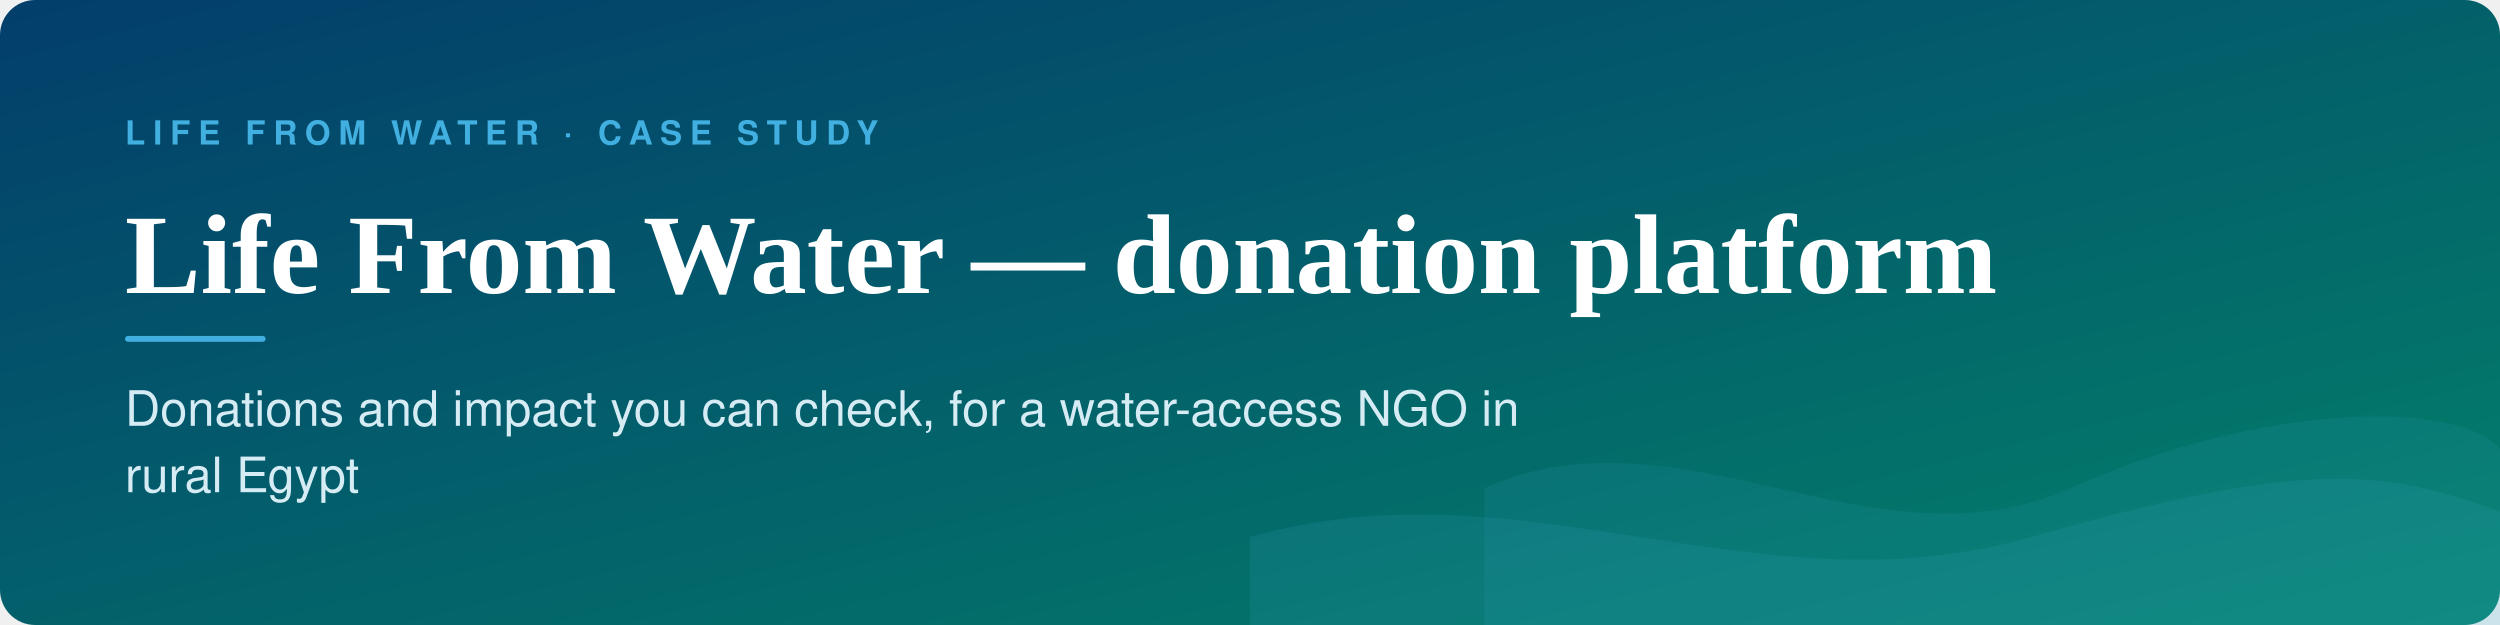
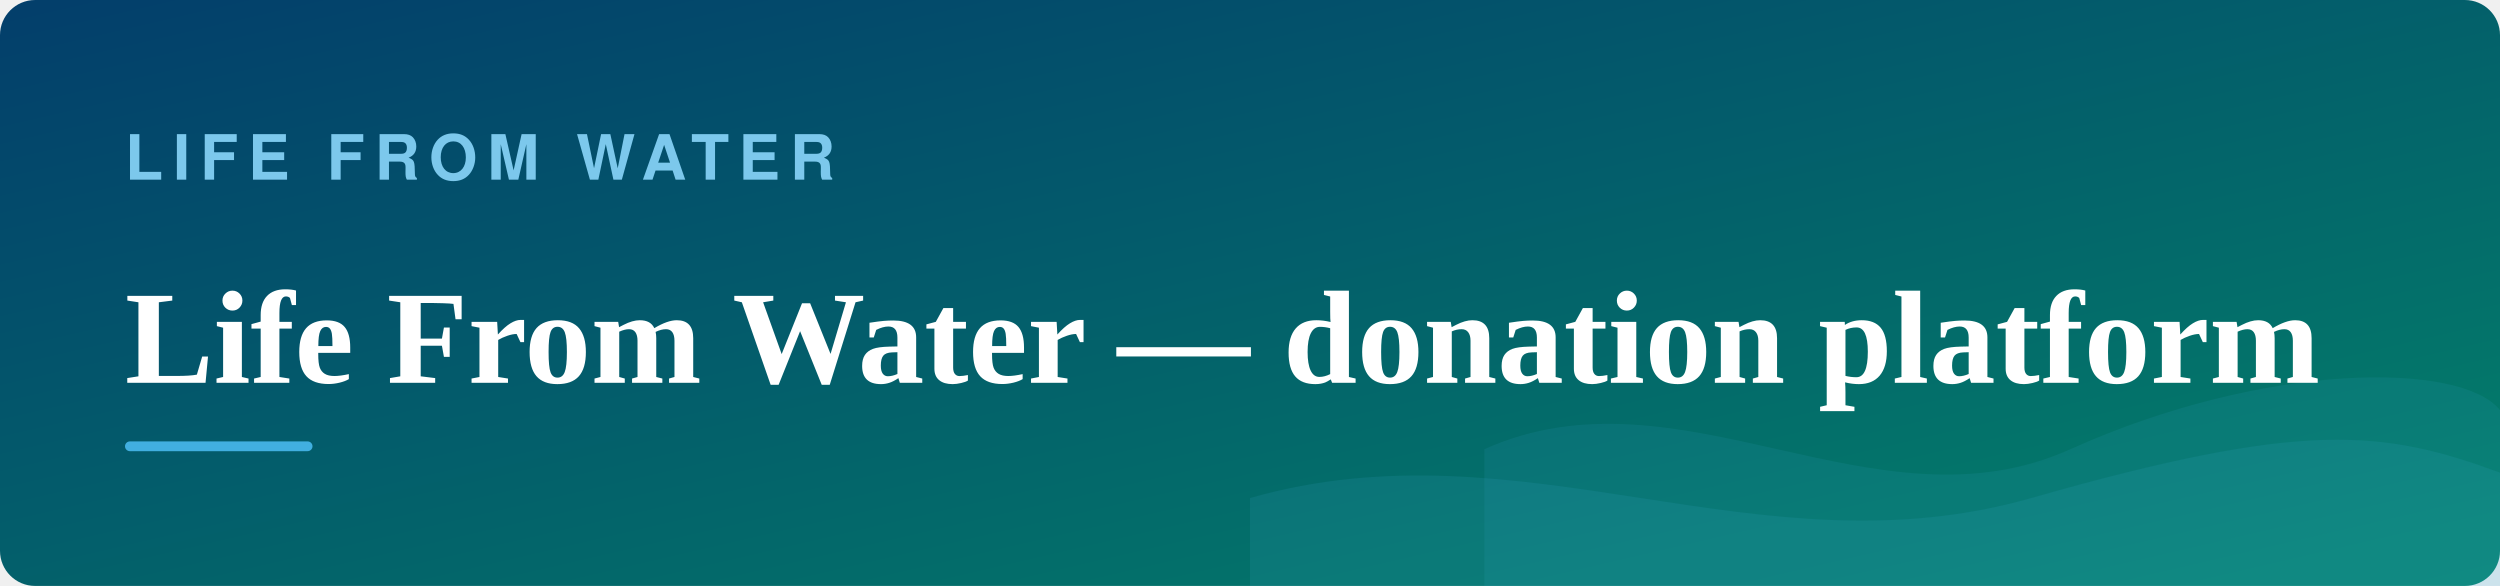
- <svg xmlns="http://www.w3.org/2000/svg" width="1280" height="320" viewBox="0 0 1280 320" role="img" aria-label="Life From Water — donation platform — Donations and impact you can check, for a water-access NGO in rural Egypt">
+ <svg xmlns="http://www.w3.org/2000/svg" width="1280" height="300" viewBox="0 0 1280 300" role="img" aria-label="Life From Water — donation platform, Life From Water case study">
  <defs>
    <linearGradient id="g" x1="0" y1="0" x2="1" y2="1">
      <stop offset="0" stop-color="#033E6B" />
      <stop offset="1" stop-color="#03826A" />
    </linearGradient>
  </defs>
-   <rect width="1280" height="320" rx="18" fill="url(#g)" />
-   <path d="M760 250 C 860 205, 960 295, 1060 250 S 1260 205, 1280 230 L1280 320 L760 320 Z" fill="#41AFE0" opacity="0.10" />
-   <path d="M640 275 C 780 235, 900 315, 1040 275 S 1220 240, 1280 262 L1280 320 L640 320 Z" fill="#41AFE0" opacity="0.12" />
-   <text x="64" y="74" fill="#41AFE0" font-family="'Segoe UI', Helvetica, Arial, sans-serif" font-size="17" font-weight="600" letter-spacing="4">LIFE FROM WATER · CASE STUDY</text>
-   <text x="64" y="150" fill="#FFFFFF" font-family="Georgia, 'Times New Roman', serif" font-size="58" font-weight="700">Life From Water — donation platform</text>
-   <rect x="64" y="172" width="72" height="3" rx="1.5" fill="#41AFE0" />
-   <text x="64" y="218" fill="#D6ECF5" font-family="'Segoe UI', Helvetica, Arial, sans-serif" font-size="25">
-     <tspan x="64" dy="0">Donations and impact you can check, for a water-access NGO in</tspan>
-     <tspan x="64" dy="34">rural Egypt</tspan>
-   </text>
+   <rect width="1280" height="300" rx="18" fill="url(#g)" />
+   <path d="M760 230 C 860 185, 960 275, 1060 230 S 1260 185, 1280 210 L1280 300 L760 300 Z" fill="#41AFE0" opacity="0.10" />
+   <path d="M640 255 C 780 215, 900 295, 1040 255 S 1220 220, 1280 242 L1280 300 L640 300 Z" fill="#41AFE0" opacity="0.12" />
+   <text x="64" y="92" fill="#7CC8EC" font-family="'Segoe UI', Helvetica, Arial, sans-serif" font-size="32" font-weight="600" letter-spacing="5">LIFE FROM WATER</text>
+   <text x="64" y="196" fill="#FFFFFF" font-family="Georgia, 'Times New Roman', serif" font-size="68" font-weight="700">Life From Water — donation platform</text>
+   <rect x="64" y="226" width="96" height="5" rx="2.5" fill="#41AFE0" />
</svg>
